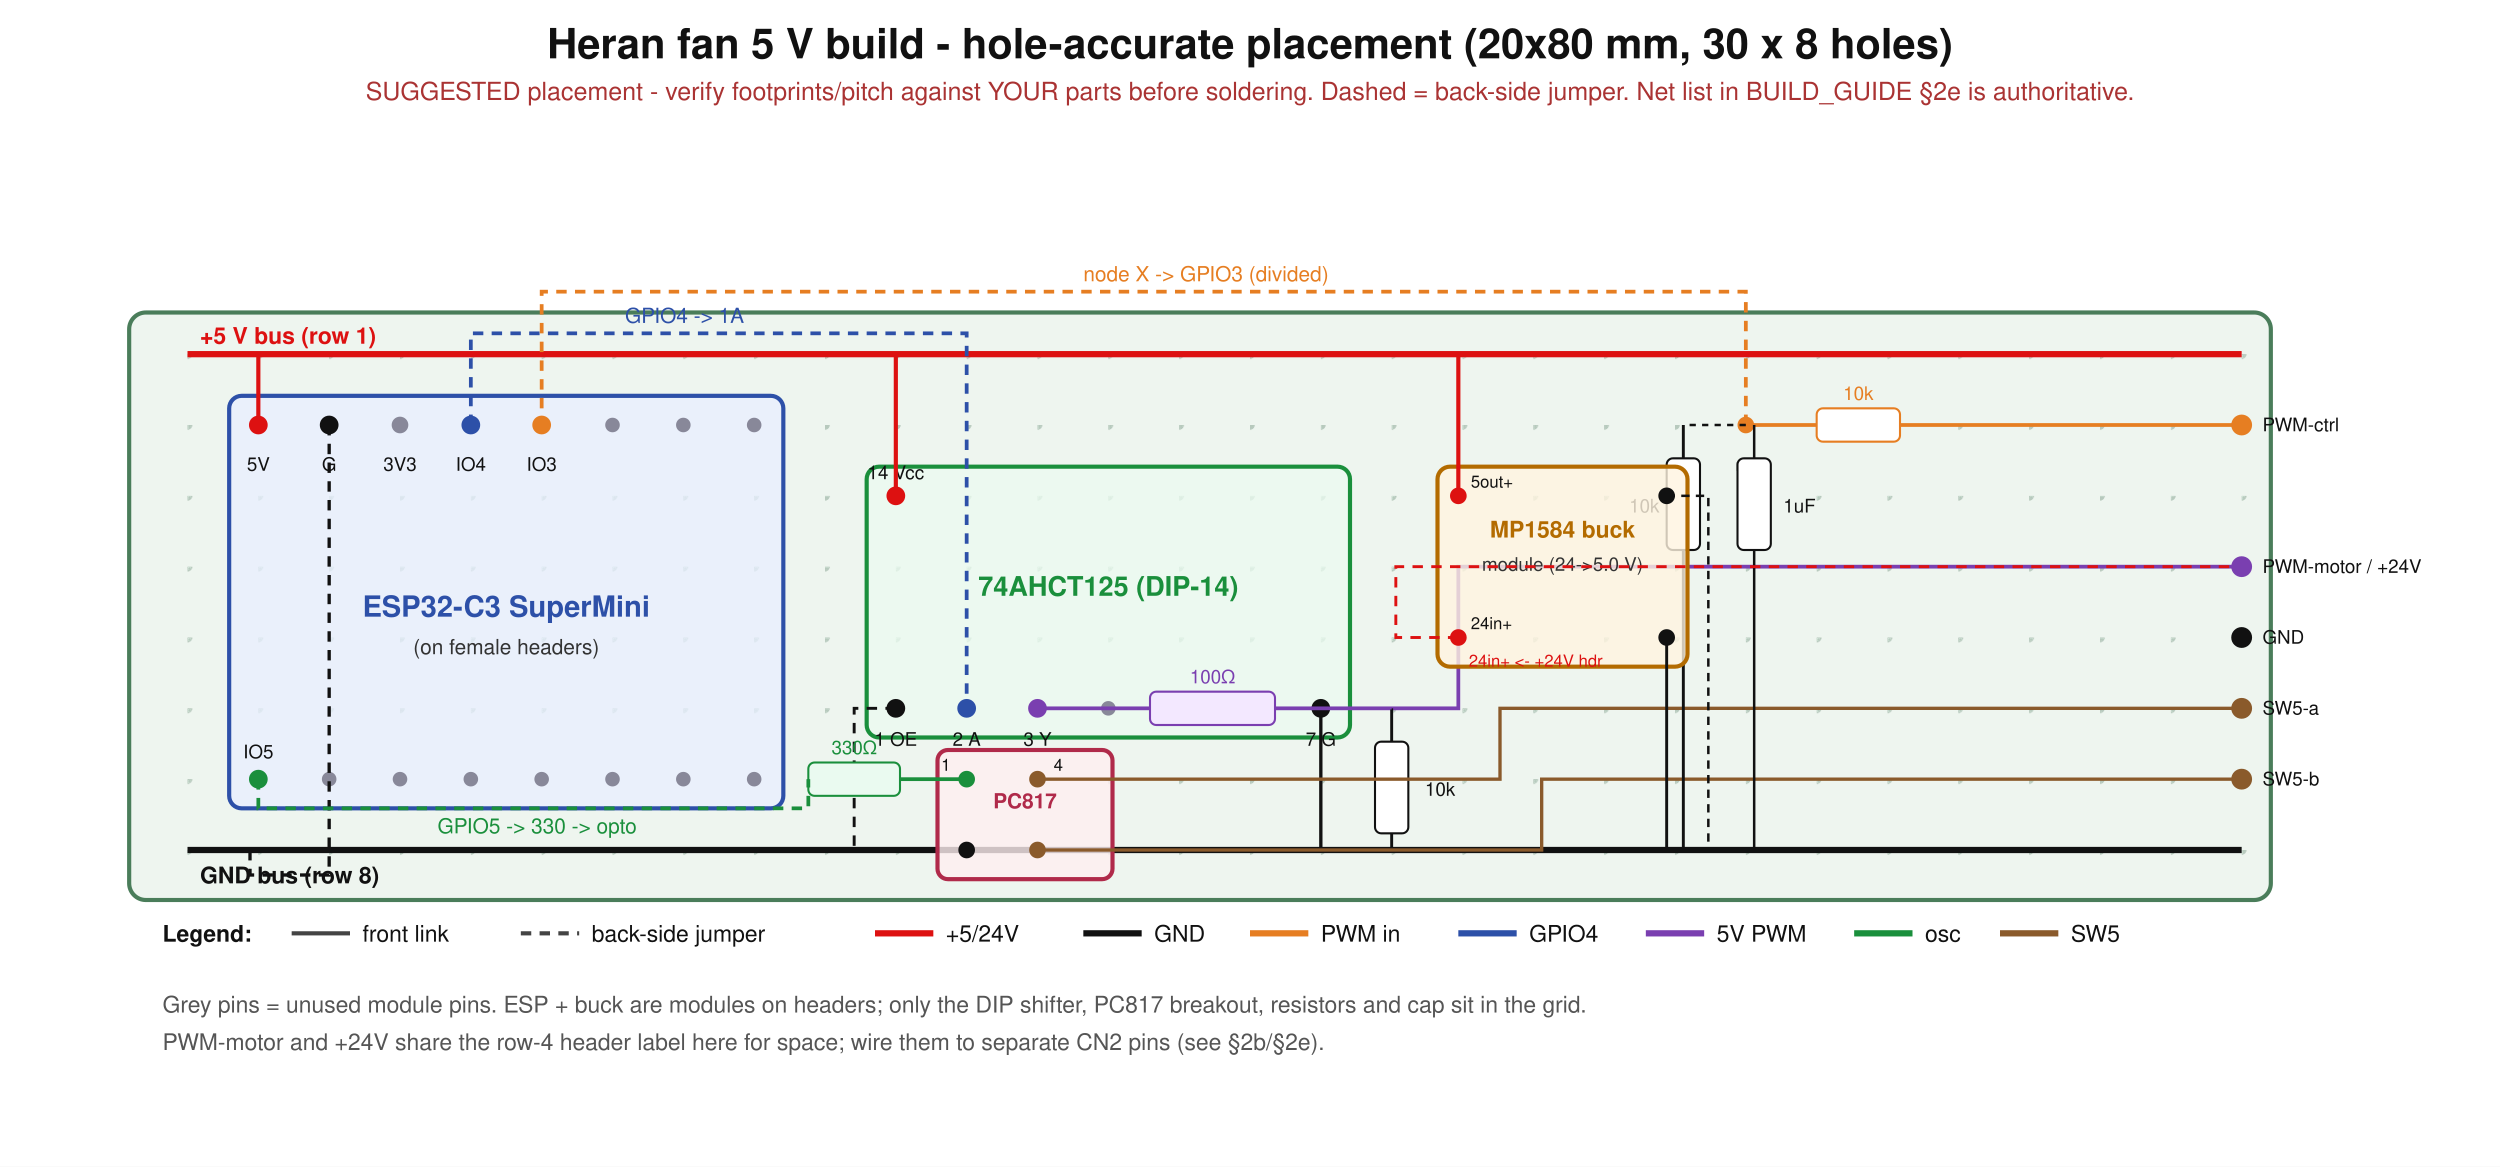
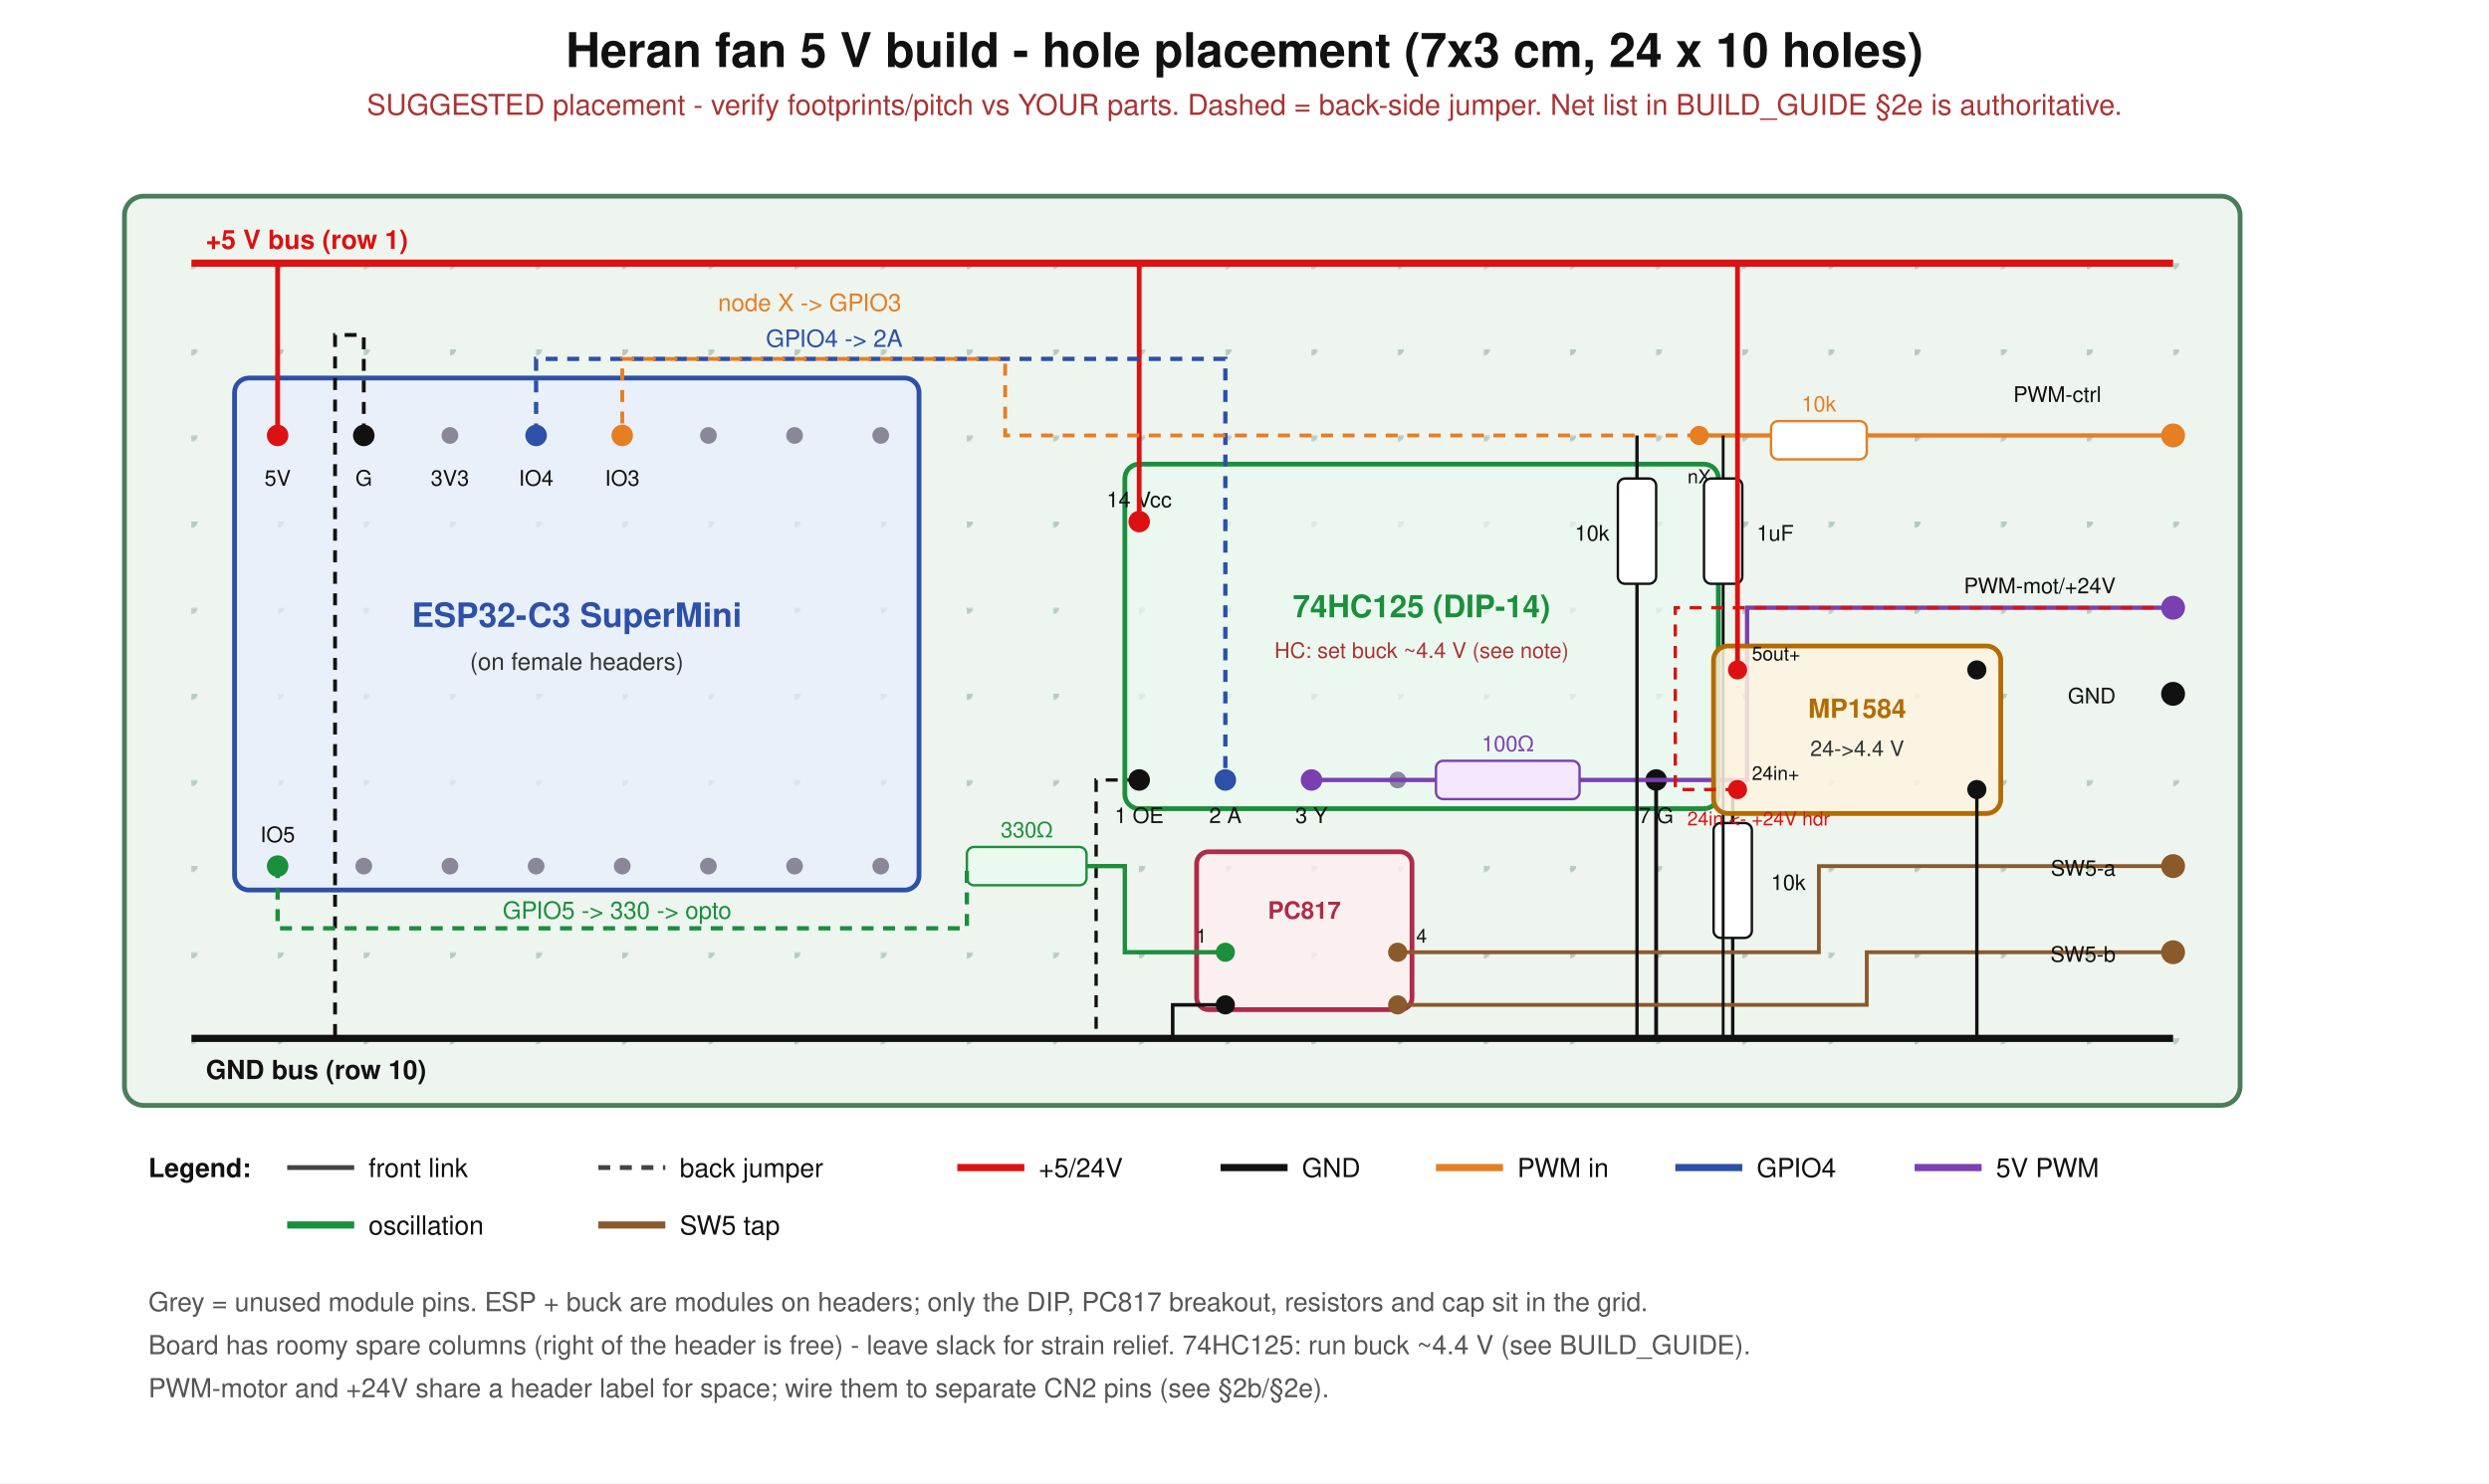
- <svg xmlns="http://www.w3.org/2000/svg" viewBox="0 0 1200 560" font-family="Helvetica,Arial,sans-serif">
-   <rect x="0" y="0" width="1200" height="560" fill="#ffffff" />
-   <text x="600" y="28" text-anchor="middle" font-size="20" font-weight="bold" fill="#111">Heran fan 5 V build - hole-accurate placement (20x80 mm, 30 x 8 holes)</text>
-   <text x="600" y="48" text-anchor="middle" font-size="12" fill="#a33">SUGGESTED placement - verify footprints/pitch against YOUR parts before soldering. Dashed = back-side jumper. Net list in BUILD_GUIDE §2e is authoritative.</text>
-   <rect x="62" y="150" width="1028" height="282" rx="8" fill="#eef5ef" stroke="#4a7d5a" stroke-width="2" />
-   <g fill="#b7c9bd">
-     <g id="dots" />
-   </g>
-   <g fill="#b7c9bd">
-     
-     
-     
-   </g>
+ <svg xmlns="http://www.w3.org/2000/svg" viewBox="0 0 1040 620" font-family="Helvetica,Arial,sans-serif">
+   <rect x="0" y="0" width="1040" height="620" fill="#ffffff" />
+   <text x="520" y="28" text-anchor="middle" font-size="20" font-weight="bold" fill="#111">Heran fan 5 V build - hole placement (7x3 cm, 24 x 10 holes)</text>
+   <text x="520" y="48" text-anchor="middle" font-size="12" fill="#a33">SUGGESTED placement - verify footprints/pitch vs YOUR parts. Dashed = back-side jumper. Net list in BUILD_GUIDE §2e is authoritative.</text>
+   <rect x="52" y="82" width="884" height="380" rx="8" fill="#eef5ef" stroke="#4a7d5a" stroke-width="2" />
  <defs>
-     <pattern id="h" width="34" height="34" patternUnits="userSpaceOnUse" patternTransform="translate(90,170)">
-       <circle cx="0" cy="0" r="2.3" fill="#b7c9bd" />
+     <pattern id="h" width="36" height="36" patternUnits="userSpaceOnUse" patternTransform="translate(80,110)">
+       <circle cx="0" cy="0" r="2.6" fill="#b7c9bd" />
    </pattern>
  </defs>
-   <rect x="78" y="158" width="1006" height="268" fill="url(#h)" />
-   <line x1="90" y1="170" x2="1076" y2="170" stroke="#d11" stroke-width="3" />
-   <text x="96" y="165" font-size="11" font-weight="bold" fill="#d11">+5 V bus (row 1)</text>
-   <line x1="90" y1="408" x2="1076" y2="408" stroke="#111" stroke-width="3" />
-   <text x="96" y="424" font-size="11" font-weight="bold" fill="#111">GND bus (row 8)</text>
-   <rect x="110" y="190" width="266" height="198" rx="6" fill="#e8eeff" stroke="#2d50a8" stroke-width="2" fill-opacity="0.75" />
-   <text x="243" y="296" text-anchor="middle" font-size="14" font-weight="bold" fill="#2d50a8">ESP32-C3 SuperMini</text>
-   <text x="243" y="314" text-anchor="middle" font-size="10" fill="#333">(on female headers)</text>
+   <rect x="62" y="92" width="864" height="360" fill="url(#h)" />
+   <line x1="80" y1="110" x2="908" y2="110" stroke="#d11" stroke-width="3" />
+   <text x="86" y="104" font-size="11" font-weight="bold" fill="#d11">+5 V bus (row 1)</text>
+   <line x1="80" y1="434" x2="908" y2="434" stroke="#111" stroke-width="3" />
+   <text x="86" y="451" font-size="11" font-weight="bold" fill="#111">GND bus (row 10)</text>
+   <rect x="98" y="158" width="286" height="214" rx="6" fill="#e8eeff" stroke="#2d50a8" stroke-width="2" fill-opacity="0.7" />
+   <text x="241" y="262" text-anchor="middle" font-size="14" font-weight="bold" fill="#2d50a8">ESP32-C3 SuperMini</text>
+   <text x="241" y="280" text-anchor="middle" font-size="10" fill="#333">(on female headers)</text>
  <g font-size="9" fill="#111" text-anchor="middle">
-     <circle cx="124" cy="204" r="4.5" fill="#d11" />
-     <text x="124" y="226">5V</text>
-     <circle cx="158" cy="204" r="4.5" fill="#111" />
-     <text x="158" y="226">G</text>
-     <circle cx="192" cy="204" r="4" fill="#889" />
-     <text x="192" y="226">3V3</text>
-     <circle cx="226" cy="204" r="4.5" fill="#2d50a8" />
-     <text x="226" y="226">IO4</text>
-     <circle cx="260" cy="204" r="4.5" fill="#e67e22" />
-     <text x="260" y="226">IO3</text>
-     <circle cx="294" cy="204" r="3.5" fill="#889" />
-     <circle cx="328" cy="204" r="3.5" fill="#889" />
-     <circle cx="362" cy="204" r="3.5" fill="#889" />
+     <circle cx="116" cy="182" r="4.5" fill="#d11" />
+     <text x="116" y="203">5V</text>
+     <circle cx="152" cy="182" r="4.5" fill="#111" />
+     <text x="152" y="203">G</text>
+     <circle cx="188" cy="182" r="3.5" fill="#889" />
+     <text x="188" y="203">3V3</text>
+     <circle cx="224" cy="182" r="4.5" fill="#2d50a8" />
+     <text x="224" y="203">IO4</text>
+     <circle cx="260" cy="182" r="4.5" fill="#e67e22" />
+     <text x="260" y="203">IO3</text>
+     <circle cx="296" cy="182" r="3.5" fill="#889" />
+     <circle cx="332" cy="182" r="3.5" fill="#889" />
+     <circle cx="368" cy="182" r="3.5" fill="#889" />
  </g>
  <g font-size="9" fill="#111" text-anchor="middle">
-     <circle cx="124" cy="374" r="4.5" fill="#1a8f3c" />
-     <text x="124" y="364">IO5</text>
-     <circle cx="158" cy="374" r="3.5" fill="#889" />
-     <circle cx="192" cy="374" r="3.5" fill="#889" />
-     <circle cx="226" cy="374" r="3.5" fill="#889" />
-     <circle cx="260" cy="374" r="3.5" fill="#889" />
-     <circle cx="294" cy="374" r="3.5" fill="#889" />
-     <circle cx="328" cy="374" r="3.5" fill="#889" />
-     <circle cx="362" cy="374" r="3.5" fill="#889" />
+     <circle cx="116" cy="362" r="4.5" fill="#1a8f3c" />
+     <text x="116" y="352">IO5</text>
+     <circle cx="152" cy="362" r="3.5" fill="#889" />
+     <circle cx="188" cy="362" r="3.5" fill="#889" />
+     <circle cx="224" cy="362" r="3.5" fill="#889" />
+     <circle cx="260" cy="362" r="3.5" fill="#889" />
+     <circle cx="296" cy="362" r="3.5" fill="#889" />
+     <circle cx="332" cy="362" r="3.5" fill="#889" />
+     <circle cx="368" cy="362" r="3.5" fill="#889" />
  </g>
-   <line x1="124" y1="204" x2="124" y2="170" stroke="#d11" stroke-width="2" />
-   <path fill="none" d="M158,204 L158,420 L120,420 L120,408" stroke="#111" stroke-width="1.6" stroke-dasharray="5,4" />
-   <rect x="416" y="224" width="232" height="130" rx="6" fill="#eafaf0" stroke="#1a8f3c" stroke-width="2" fill-opacity="0.75" />
-   <text x="532" y="286" text-anchor="middle" font-size="13" font-weight="bold" fill="#1a8f3c">74AHCT125 (DIP-14)</text>
+   <path fill="none" d="M116,182 L116,110" stroke="#d11" stroke-width="2" />
+   <path fill="none" d="M152,182 L152,140 L140,140 L140,434" stroke="#111" stroke-width="1.6" stroke-dasharray="5,4" />
+   <rect x="470" y="194" width="248" height="144" rx="6" fill="#eafaf0" stroke="#1a8f3c" stroke-width="2" fill-opacity="0.7" />
+   <text x="594" y="258" text-anchor="middle" font-size="13" font-weight="bold" fill="#1a8f3c">74HC125 (DIP-14)</text>
+   <text x="594" y="275" text-anchor="middle" font-size="9" fill="#a33">HC: set buck ~4.4 V (see note)</text>
  <g font-size="9" fill="#111" text-anchor="middle">
-     <circle cx="430" cy="340" r="4.5" fill="#111" />
-     <text x="430" y="358">1 OE</text>
-     <circle cx="464" cy="340" r="4.5" fill="#2d50a8" />
-     <text x="464" y="358">2 A</text>
-     <circle cx="498" cy="340" r="4.5" fill="#7a3fb0" />
-     <text x="498" y="358">3 Y</text>
-     <circle cx="532" cy="340" r="3.5" fill="#889" />
-     <circle cx="566" cy="340" r="3.5" fill="#889" />
-     <circle cx="600" cy="340" r="3.5" fill="#889" />
-     <circle cx="634" cy="340" r="4.5" fill="#111" />
-     <text x="634" y="358">7 G</text>
+     <circle cx="476" cy="326" r="4.5" fill="#111" />
+     <text x="476" y="344">1 OE</text>
+     <circle cx="512" cy="326" r="4.5" fill="#2d50a8" />
+     <text x="512" y="344">2 A</text>
+     <circle cx="548" cy="326" r="4.5" fill="#7a3fb0" />
+     <text x="548" y="344">3 Y</text>
+     <circle cx="584" cy="326" r="3.5" fill="#889" />
+     <circle cx="620" cy="326" r="3.5" fill="#889" />
+     <circle cx="656" cy="326" r="3.5" fill="#889" />
+     <circle cx="692" cy="326" r="4.5" fill="#111" />
+     <text x="692" y="344">7 G</text>
  </g>
-   <g font-size="9" fill="#111" text-anchor="middle">
-     <circle cx="430" cy="238" r="4.5" fill="#d11" />
-     <text x="430" y="230">14 Vcc</text>
+   <circle cx="476" cy="218" r="4.5" fill="#d11" />
+   <text x="476" y="212" font-size="9" fill="#111" text-anchor="middle">14 Vcc</text>
+   <path fill="none" d="M476,218 L476,110" stroke="#d11" stroke-width="2" />
+   <path fill="none" d="M692,326 L692,434" stroke="#111" stroke-width="1.6" />
+   <path fill="none" d="M476,326 L458,326 L458,434" stroke="#111" stroke-width="1.4" stroke-dasharray="5,4" />
+   <path fill="none" d="M224,182 L224,150 L512,150 L512,326" stroke="#2d50a8" stroke-width="1.8" stroke-dasharray="5,4" />
+   <text x="320" y="145" font-size="10" fill="#2d50a8">GPIO4 -&gt; 2A</text>
+   <rect x="600" y="318" width="60" height="16" rx="3" fill="#f3e8ff" stroke="#7a3fb0" />
+   <text x="630" y="314" text-anchor="middle" font-size="9" fill="#7a3fb0">100Ω</text>
+   <path fill="none" d="M548,326 L600,326" stroke="#7a3fb0" stroke-width="1.8" />
+   <path fill="none" d="M660,326 L730,326 L730,254 L908,254" stroke="#7a3fb0" stroke-width="1.8" />
+   <rect x="716" y="344" width="16" height="48" rx="3" fill="#fff" stroke="#111" />
+   <text x="740" y="372" font-size="9" fill="#111">10k</text>
+   <path fill="none" d="M724,326 L724,344" stroke="#111" stroke-width="1.4" />
+   <path fill="none" d="M724,392 L724,434" stroke="#111" stroke-width="1.4" />
+   <path fill="none" d="M660,326 L724,326" stroke="#7a3fb0" stroke-width="1.1" stroke-dasharray="3,3" />
+   <rect x="500" y="356" width="90" height="66" rx="5" fill="#fdeef0" stroke="#b02a4a" stroke-width="2" fill-opacity="0.8" />
+   <text x="545" y="384" text-anchor="middle" font-size="10" font-weight="bold" fill="#b02a4a">PC817</text>
+   <g font-size="8" fill="#111" text-anchor="middle">
+     <circle cx="512" cy="398" r="4" fill="#1a8f3c" />
+     <text x="502" y="394">1</text>
+     <circle cx="512" cy="420" r="4" fill="#111" />
+     <circle cx="584" cy="398" r="4" fill="#8a5a2b" />
+     <text x="594" y="394">4</text>
+     <circle cx="584" cy="420" r="4" fill="#8a5a2b" />
  </g>
-   <line x1="430" y1="238" x2="430" y2="170" stroke="#d11" stroke-width="2" />
-   <path fill="none" d="M634,340 L634,408" stroke="#111" stroke-width="1.6" />
-   <path fill="none" d="M430,340 L410,340 L410,408" stroke="#111" stroke-width="1.4" stroke-dasharray="5,4" />
-   <path fill="none" d="M226,204 L226,160 L464,160 L464,340" stroke="#2d50a8" stroke-width="1.8" stroke-dasharray="5,4" />
-   <text x="300" y="155" font-size="10" fill="#2d50a8">GPIO4 -&gt; 1A</text>
-   <rect x="552" y="332" width="60" height="16" rx="3" fill="#f3e8ff" stroke="#7a3fb0" />
-   <text x="582" y="328" text-anchor="middle" font-size="9" fill="#7a3fb0">100Ω</text>
-   <path fill="none" d="M498,340 L552,340" stroke="#7a3fb0" stroke-width="1.8" />
-   <path fill="none" d="M612,340 L700,340 L700,272 L1076,272" stroke="#7a3fb0" stroke-width="1.8" />
-   <rect x="660" y="356" width="16" height="44" rx="3" fill="#fff" stroke="#111" />
-   <text x="684" y="382" font-size="9" fill="#111">10k</text>
-   <path fill="none" d="M668,340 L668,356" stroke="#111" stroke-width="1.4" />
-   <path fill="none" d="M668,400 L668,408" stroke="#111" stroke-width="1.4" />
-   <path fill="none" d="M612,340 L668,340" stroke="#7a3fb0" stroke-width="1.2" stroke-dasharray="3,3" />
-   <rect x="450" y="360" width="84" height="62" rx="5" fill="#fdeef0" stroke="#b02a4a" stroke-width="2" fill-opacity="0.8" />
-   <text x="492" y="388" text-anchor="middle" font-size="10" font-weight="bold" fill="#b02a4a">PC817</text>
-   <g font-size="8" fill="#111" text-anchor="middle">
-     <circle cx="464" cy="374" r="4" fill="#1a8f3c" />
-     <text x="454" y="370">1</text>
-     <circle cx="464" cy="408" r="4" fill="#111" />
-     <circle cx="498" cy="374" r="4" fill="#8a5a2b" />
-     <text x="508" y="370">4</text>
-     <circle cx="498" cy="408" r="4" fill="#8a5a2b" />
+   <rect x="404" y="354" width="50" height="16" rx="3" fill="#eafaf0" stroke="#1a8f3c" />
+   <text x="429" y="350" text-anchor="middle" font-size="9" fill="#1a8f3c">330Ω</text>
+   <path fill="none" d="M116,362 L116,388 L404,388 L404,362" stroke="#1a8f3c" stroke-width="1.8" stroke-dasharray="5,4" />
+   <path fill="none" d="M454,362 L470,362 L470,398 L512,398" stroke="#1a8f3c" stroke-width="1.8" />
+   <text x="210" y="384" font-size="10" fill="#1a8f3c">GPIO5 -&gt; 330 -&gt; opto</text>
+   <path fill="none" d="M512,420 L490,420 L490,434" stroke="#111" stroke-width="1.5" />
+   <path fill="none" d="M584,398 L760,398 L760,362 L908,362" stroke="#8a5a2b" stroke-width="1.6" />
+   <path fill="none" d="M584,420 L780,420 L780,398 L908,398" stroke="#8a5a2b" stroke-width="1.6" />
+   <rect x="740" y="176" width="40" height="16" rx="3" fill="#fff" stroke="#e67e22" />
+   <text x="760" y="172" text-anchor="middle" font-size="9" fill="#e67e22">10k</text>
+   <circle cx="710" cy="182" r="4" fill="#e67e22" />
+   <text x="710" y="202" font-size="8" text-anchor="middle" fill="#111">nX</text>
+   <path fill="none" d="M908,182 L780,182" stroke="#e67e22" stroke-width="1.8" />
+   <path fill="none" d="M740,182 L710,182" stroke="#e67e22" stroke-width="1.8" />
+   <path fill="none" d="M710,182 L420,182 L420,150 L260,150 L260,182" stroke="#e67e22" stroke-width="1.6" stroke-dasharray="5,4" />
+   <text x="300" y="130" font-size="10" fill="#e67e22">node X -&gt; GPIO3</text>
+   <rect x="676" y="200" width="16" height="44" rx="3" fill="#fff" stroke="#111" />
+   <text x="658" y="226" font-size="9" fill="#111">10k</text>
+   <path fill="none" d="M684,182 L684,200" stroke="#111" stroke-width="1.4" />
+   <path fill="none" d="M684,244 L684,434" stroke="#111" stroke-width="1.4" />
+   <rect x="712" y="200" width="16" height="44" rx="3" fill="#fff" stroke="#111" />
+   <text x="734" y="226" font-size="9" fill="#111">1uF</text>
+   <path fill="none" d="M720,182 L720,200" stroke="#111" stroke-width="1.2" />
+   <path fill="none" d="M720,244 L720,434" stroke="#111" stroke-width="1.2" />
+   <rect x="716" y="270" width="120" height="70" rx="6" fill="#fff3e0" stroke="#b36b00" stroke-width="2" fill-opacity="0.85" />
+   <text x="776" y="300" text-anchor="middle" font-size="11" font-weight="bold" fill="#b36b00">MP1584</text>
+   <text x="776" y="316" text-anchor="middle" font-size="9" fill="#333">24-&gt;4.4 V</text>
+   <g font-size="8" fill="#111">
+     <circle cx="726" cy="330" r="4" fill="#d11" />
+     <text x="732" y="326">24in+</text>
+     <circle cx="826" cy="330" r="4" fill="#111" />
+     <circle cx="726" cy="280" r="4" fill="#d11" />
+     <text x="732" y="276">5out+</text>
+     <circle cx="826" cy="280" r="4" fill="#111" />
  </g>
-   <rect x="388" y="366" width="44" height="16" rx="3" fill="#eafaf0" stroke="#1a8f3c" />
-   <text x="410" y="362" text-anchor="middle" font-size="9" fill="#1a8f3c">330Ω</text>
-   <path fill="none" d="M124,374 L124,388 L388,388 L388,374" stroke="#1a8f3c" stroke-width="1.8" stroke-dasharray="5,4" />
-   <path fill="none" d="M432,374 L464,374" stroke="#1a8f3c" stroke-width="1.8" />
-   <text x="210" y="400" font-size="10" fill="#1a8f3c">GPIO5 -&gt; 330 -&gt; opto</text>
-   <path fill="none" d="M498,374 L720,374 L720,340 L1076,340" stroke="#8a5a2b" stroke-width="1.6" />
-   <path fill="none" d="M498,408 L740,408 L740,374 L1076,374" stroke="#8a5a2b" stroke-width="1.6" />
-   <rect x="872" y="196" width="40" height="16" rx="3" fill="#fff" stroke="#e67e22" />
-   <text x="892" y="192" text-anchor="middle" font-size="9" fill="#e67e22">10k</text>
-   <circle cx="838" cy="204" r="4" fill="#e67e22" />
-   <text x="838" y="226" font-size="8" text-anchor="middle" fill="#111">nX</text>
-   <path fill="none" d="M1076,204 L912,204" stroke="#e67e22" stroke-width="1.8" />
-   <path fill="none" d="M872,204 L838,204" stroke="#e67e22" stroke-width="1.8" />
-   <path fill="none" d="M838,204 L838,140 L260,140 L260,204" stroke="#e67e22" stroke-width="1.8" stroke-dasharray="5,4" />
-   <text x="520" y="135" font-size="10" fill="#e67e22">node X -&gt; GPIO3 (divided)</text>
-   <rect x="800" y="220" width="16" height="44" rx="3" fill="#fff" stroke="#111" />
-   <text x="782" y="246" font-size="9" fill="#111">10k</text>
-   <path fill="none" d="M808,204 L808,220" stroke="#111" stroke-width="1.4" />
-   <path fill="none" d="M808,264 L808,408" stroke="#111" stroke-width="1.4" />
-   <path fill="none" d="M838,204 L808,204" stroke="#111" stroke-width="1.2" stroke-dasharray="3,3" />
-   <rect x="834" y="220" width="16" height="44" rx="3" fill="#fff" stroke="#111" />
-   <text x="856" y="246" font-size="9" fill="#111">1uF</text>
-   <path fill="none" d="M842,204 L842,220" stroke="#111" stroke-width="1.2" />
-   <path fill="none" d="M842,264 L842,408" stroke="#111" stroke-width="1.2" />
-   <rect x="690" y="224" width="120" height="96" rx="6" fill="#fff3e0" stroke="#b36b00" stroke-width="2" fill-opacity="0.8" />
-   <text x="750" y="258" text-anchor="middle" font-size="11" font-weight="bold" fill="#b36b00">MP1584 buck</text>
-   <text x="750" y="274" text-anchor="middle" font-size="9" fill="#333">module (24-&gt;5.0 V)</text>
-   <g font-size="8" fill="#111">
-     <circle cx="700" cy="306" r="4" fill="#d11" />
-     <text x="706" y="302">24in+</text>
-     <circle cx="800" cy="306" r="4" fill="#111" />
-     <circle cx="700" cy="238" r="4" fill="#d11" />
-     <text x="706" y="234">5out+</text>
-     <circle cx="800" cy="238" r="4" fill="#111" />
-   </g>
-   <path fill="none" d="M700,238 L700,170" stroke="#d11" stroke-width="2" />
-   <path fill="none" d="M800,306 L800,408" stroke="#111" stroke-width="1.4" />
-   <path fill="none" d="M800,238 L820,238 L820,408" stroke="#111" stroke-width="1.2" stroke-dasharray="4,3" />
-   <path fill="none" d="M700,306 L670,306 L670,272 L1076,272" stroke="#d11" stroke-width="1.4" stroke-dasharray="5,4" />
-   <text x="705" y="320" font-size="8" fill="#d11">24in+ &lt;- +24V hdr</text>
+   <path fill="none" d="M726,280 L726,110" stroke="#d11" stroke-width="2" />
+   <path fill="none" d="M826,330 L826,434" stroke="#111" stroke-width="1.4" />
+   <path fill="none" d="M726,330 L700,330 L700,254 L908,254" stroke="#d11" stroke-width="1.4" stroke-dasharray="5,4" />
+   <text x="705" y="345" font-size="8" fill="#d11">24in &lt;- +24V hdr</text>
  <g font-size="9" fill="#111">
-     <circle cx="1076" cy="204" r="5" fill="#e67e22" />
-     <text x="1086" y="207">PWM-ctrl</text>
-     <circle cx="1076" cy="272" r="5" fill="#7a3fb0" />
-     <text x="1086" y="275">PWM-motor / +24V</text>
-     <circle cx="1076" cy="306" r="5" fill="#111" />
-     <text x="1086" y="309">GND</text>
-     <circle cx="1076" cy="340" r="5" fill="#8a5a2b" />
-     <text x="1086" y="343">SW5-a</text>
-     <circle cx="1076" cy="374" r="5" fill="#8a5a2b" />
-     <text x="1086" y="377">SW5-b</text>
+     <circle cx="908" cy="182" r="5" fill="#e67e22" />
+     <text x="878" y="168" text-anchor="end">PWM-ctrl</text>
+     <circle cx="908" cy="254" r="5" fill="#7a3fb0" />
+     <text x="884" y="248" text-anchor="end">PWM-mot/+24V</text>
+     <circle cx="908" cy="290" r="5" fill="#111" />
+     <text x="884" y="294" text-anchor="end">GND</text>
+     <circle cx="908" cy="362" r="5" fill="#8a5a2b" />
+     <text x="884" y="366" text-anchor="end">SW5-a</text>
+     <circle cx="908" cy="398" r="5" fill="#8a5a2b" />
+     <text x="884" y="402" text-anchor="end">SW5-b</text>
  </g>
  <g font-size="11">
-     <text x="78" y="452" font-weight="bold" fill="#111">Legend:</text>
-     <line x1="140" y1="448" x2="168" y2="448" stroke="#444" stroke-width="2" />
-     <text x="174" y="452" fill="#111">front link</text>
-     <line x1="250" y1="448" x2="278" y2="448" stroke="#444" stroke-width="2" stroke-dasharray="5,4" />
-     <text x="284" y="452" fill="#111">back-side jumper</text>
-     <line x1="420" y1="448" x2="448" y2="448" stroke="#d11" stroke-width="3" />
-     <text x="454" y="452" fill="#111">+5/24V</text>
-     <line x1="520" y1="448" x2="548" y2="448" stroke="#111" stroke-width="3" />
-     <text x="554" y="452" fill="#111">GND</text>
-     <line x1="600" y1="448" x2="628" y2="448" stroke="#e67e22" stroke-width="3" />
-     <text x="634" y="452" fill="#111">PWM in</text>
-     <line x1="700" y1="448" x2="728" y2="448" stroke="#2d50a8" stroke-width="3" />
-     <text x="734" y="452" fill="#111">GPIO4</text>
-     <line x1="790" y1="448" x2="818" y2="448" stroke="#7a3fb0" stroke-width="3" />
-     <text x="824" y="452" fill="#111">5V PWM</text>
-     <line x1="890" y1="448" x2="918" y2="448" stroke="#1a8f3c" stroke-width="3" />
-     <text x="924" y="452" fill="#111">osc</text>
-     <line x1="960" y1="448" x2="988" y2="448" stroke="#8a5a2b" stroke-width="3" />
-     <text x="994" y="452" fill="#111">SW5</text>
+     <text x="62" y="492" font-weight="bold" fill="#111">Legend:</text>
+     <line x1="120" y1="488" x2="148" y2="488" stroke="#444" stroke-width="2" />
+     <text x="154" y="492" fill="#111">front link</text>
+     <line x1="250" y1="488" x2="278" y2="488" stroke="#444" stroke-width="2" stroke-dasharray="5,4" />
+     <text x="284" y="492" fill="#111">back jumper</text>
+     <line x1="400" y1="488" x2="428" y2="488" stroke="#d11" stroke-width="3" />
+     <text x="434" y="492" fill="#111">+5/24V</text>
+     <line x1="510" y1="488" x2="538" y2="488" stroke="#111" stroke-width="3" />
+     <text x="544" y="492" fill="#111">GND</text>
+     <line x1="600" y1="488" x2="628" y2="488" stroke="#e67e22" stroke-width="3" />
+     <text x="634" y="492" fill="#111">PWM in</text>
+     <line x1="700" y1="488" x2="728" y2="488" stroke="#2d50a8" stroke-width="3" />
+     <text x="734" y="492" fill="#111">GPIO4</text>
+     <line x1="800" y1="488" x2="828" y2="488" stroke="#7a3fb0" stroke-width="3" />
+     <text x="834" y="492" fill="#111">5V PWM</text>
+     <line x1="120" y1="512" x2="148" y2="512" stroke="#1a8f3c" stroke-width="3" />
+     <text x="154" y="516" fill="#111">oscillation</text>
+     <line x1="250" y1="512" x2="278" y2="512" stroke="#8a5a2b" stroke-width="3" />
+     <text x="284" y="516" fill="#111">SW5 tap</text>
  </g>
-   <text x="78" y="486" font-size="11" fill="#555">Grey pins = unused module pins. ESP + buck are modules on headers; only the DIP shifter, PC817 breakout, resistors and cap sit in the grid.</text>
-   <text x="78" y="504" font-size="11" fill="#555">PWM-motor and +24V share the row-4 header label here for space; wire them to separate CN2 pins (see §2b/§2e).</text>
+   <text x="62" y="548" font-size="11" fill="#555">Grey = unused module pins. ESP + buck are modules on headers; only the DIP, PC817 breakout, resistors and cap sit in the grid.</text>
+   <text x="62" y="566" font-size="11" fill="#555">Board has roomy spare columns (right of the header is free) - leave slack for strain relief. 74HC125: run buck ~4.4 V (see BUILD_GUIDE).</text>
+   <text x="62" y="584" font-size="11" fill="#555">PWM-motor and +24V share a header label for space; wire them to separate CN2 pins (see §2b/§2e).</text>
</svg>
